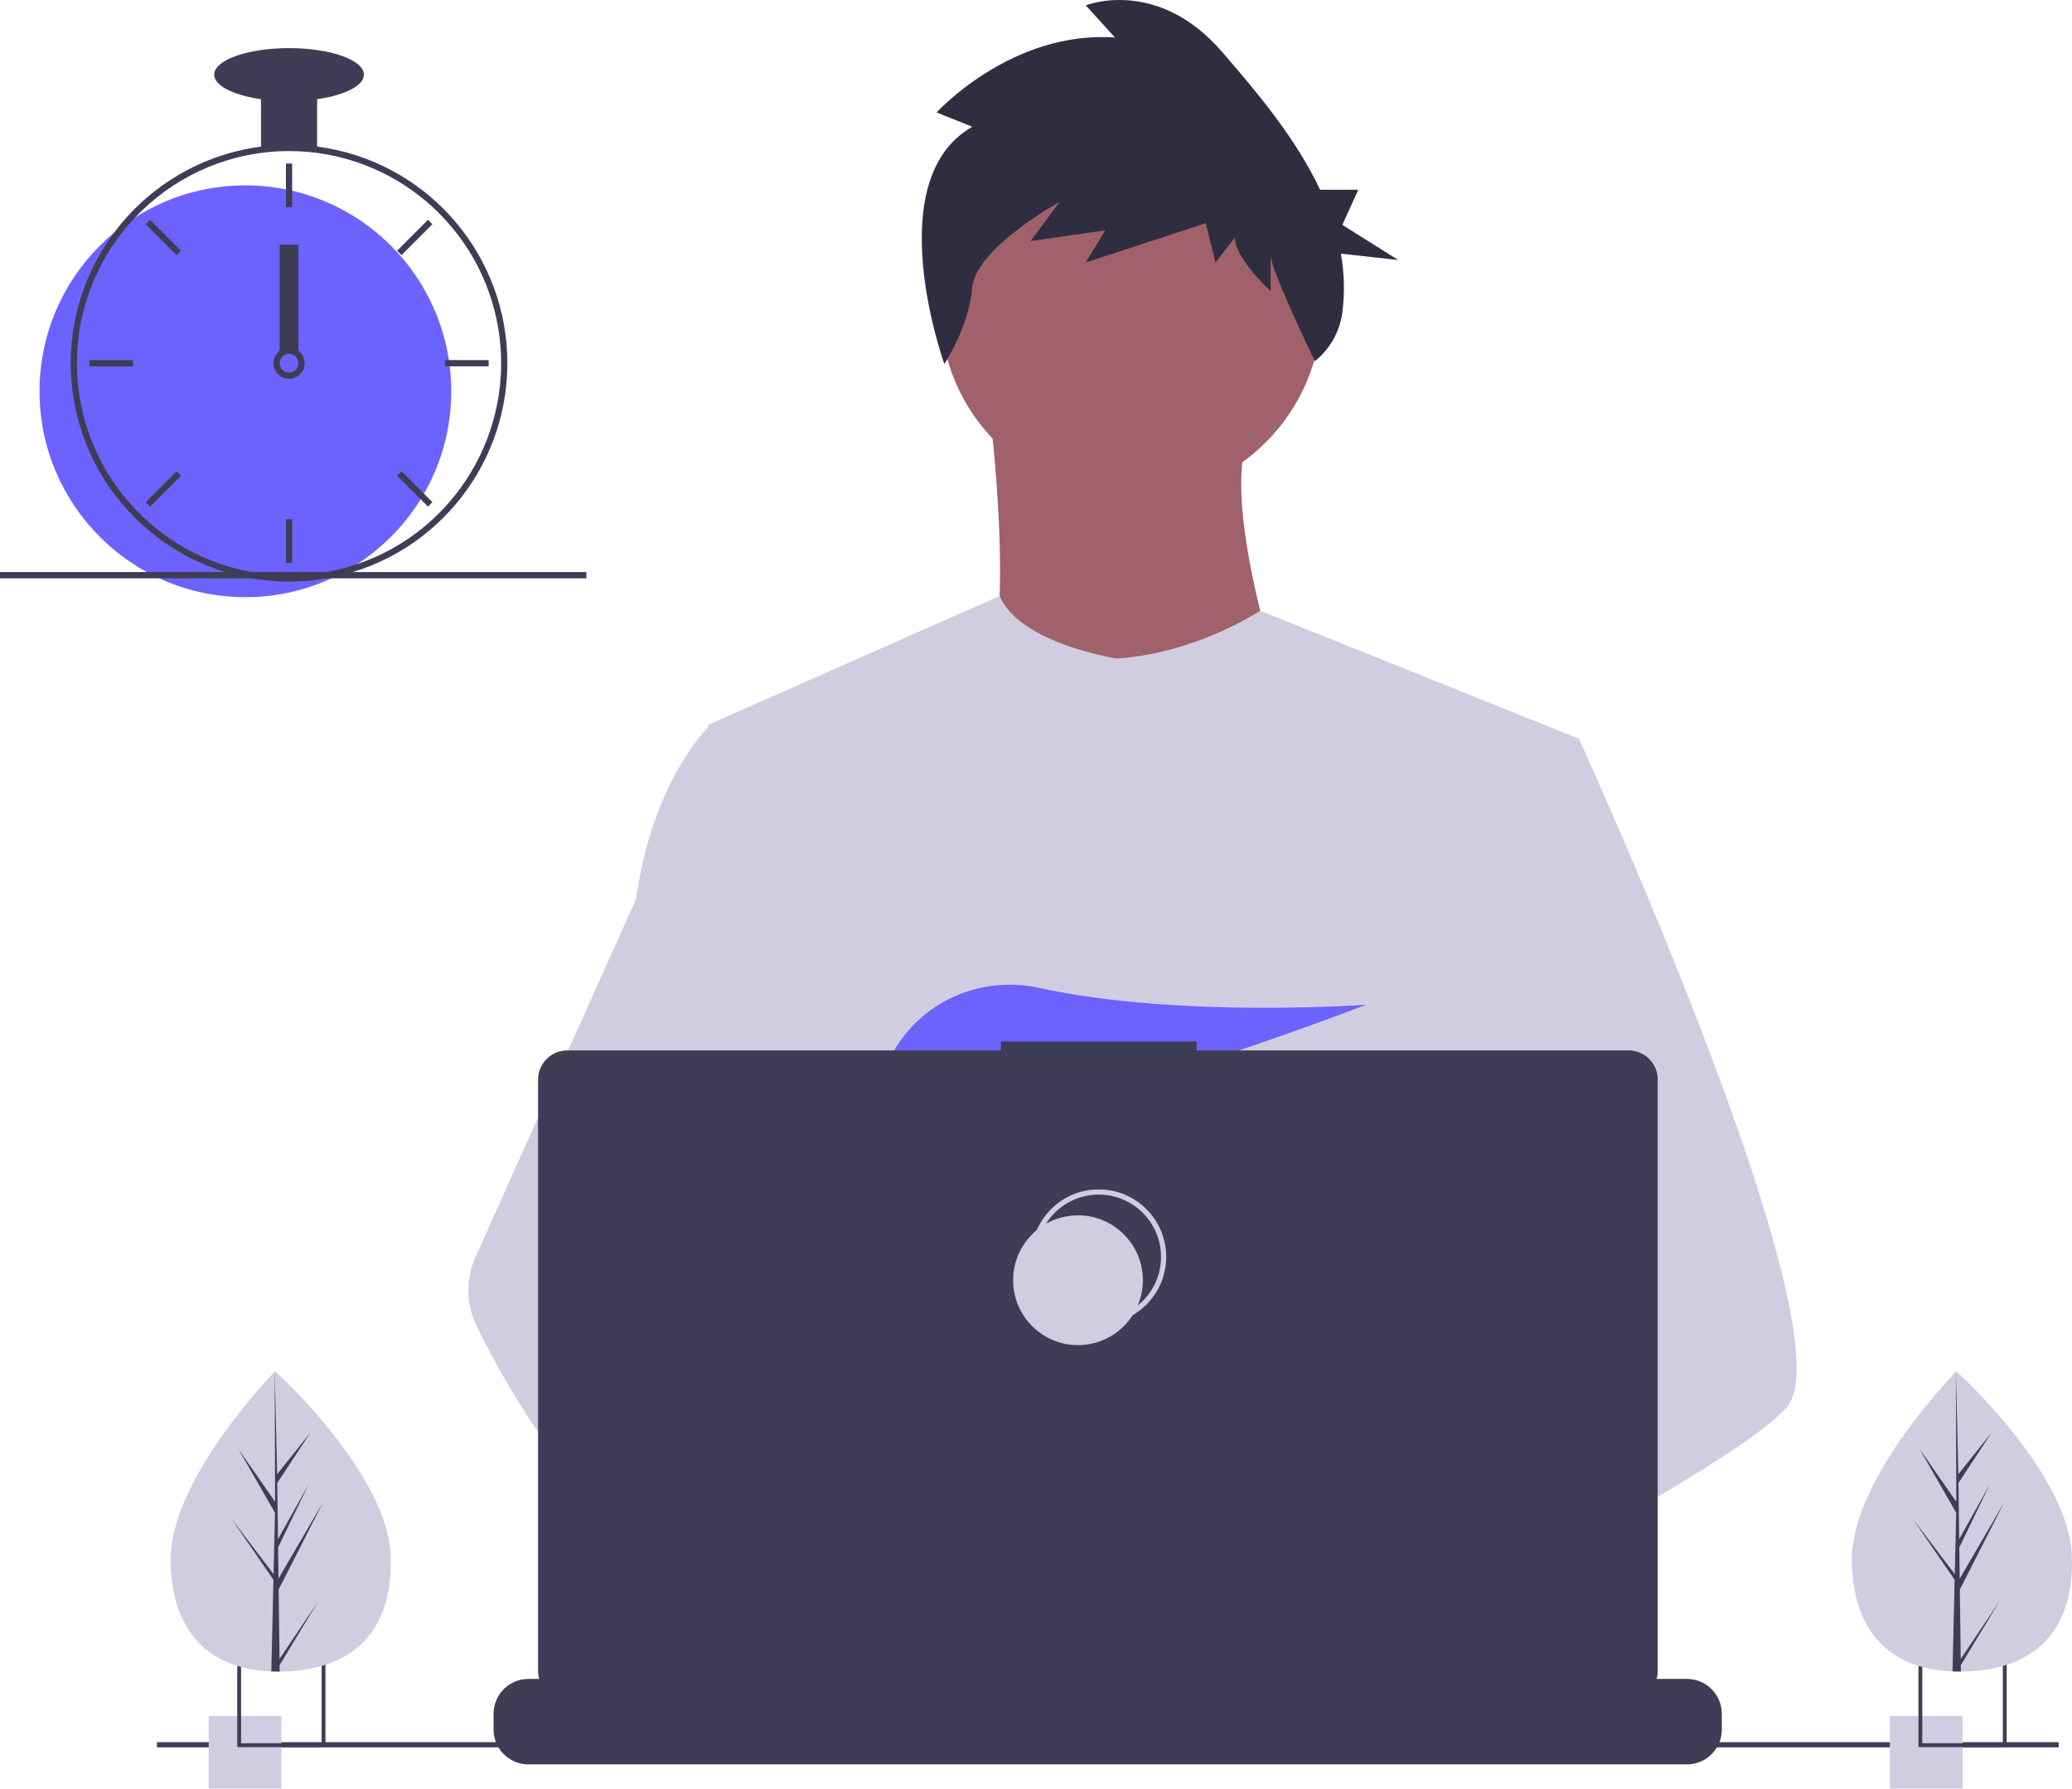
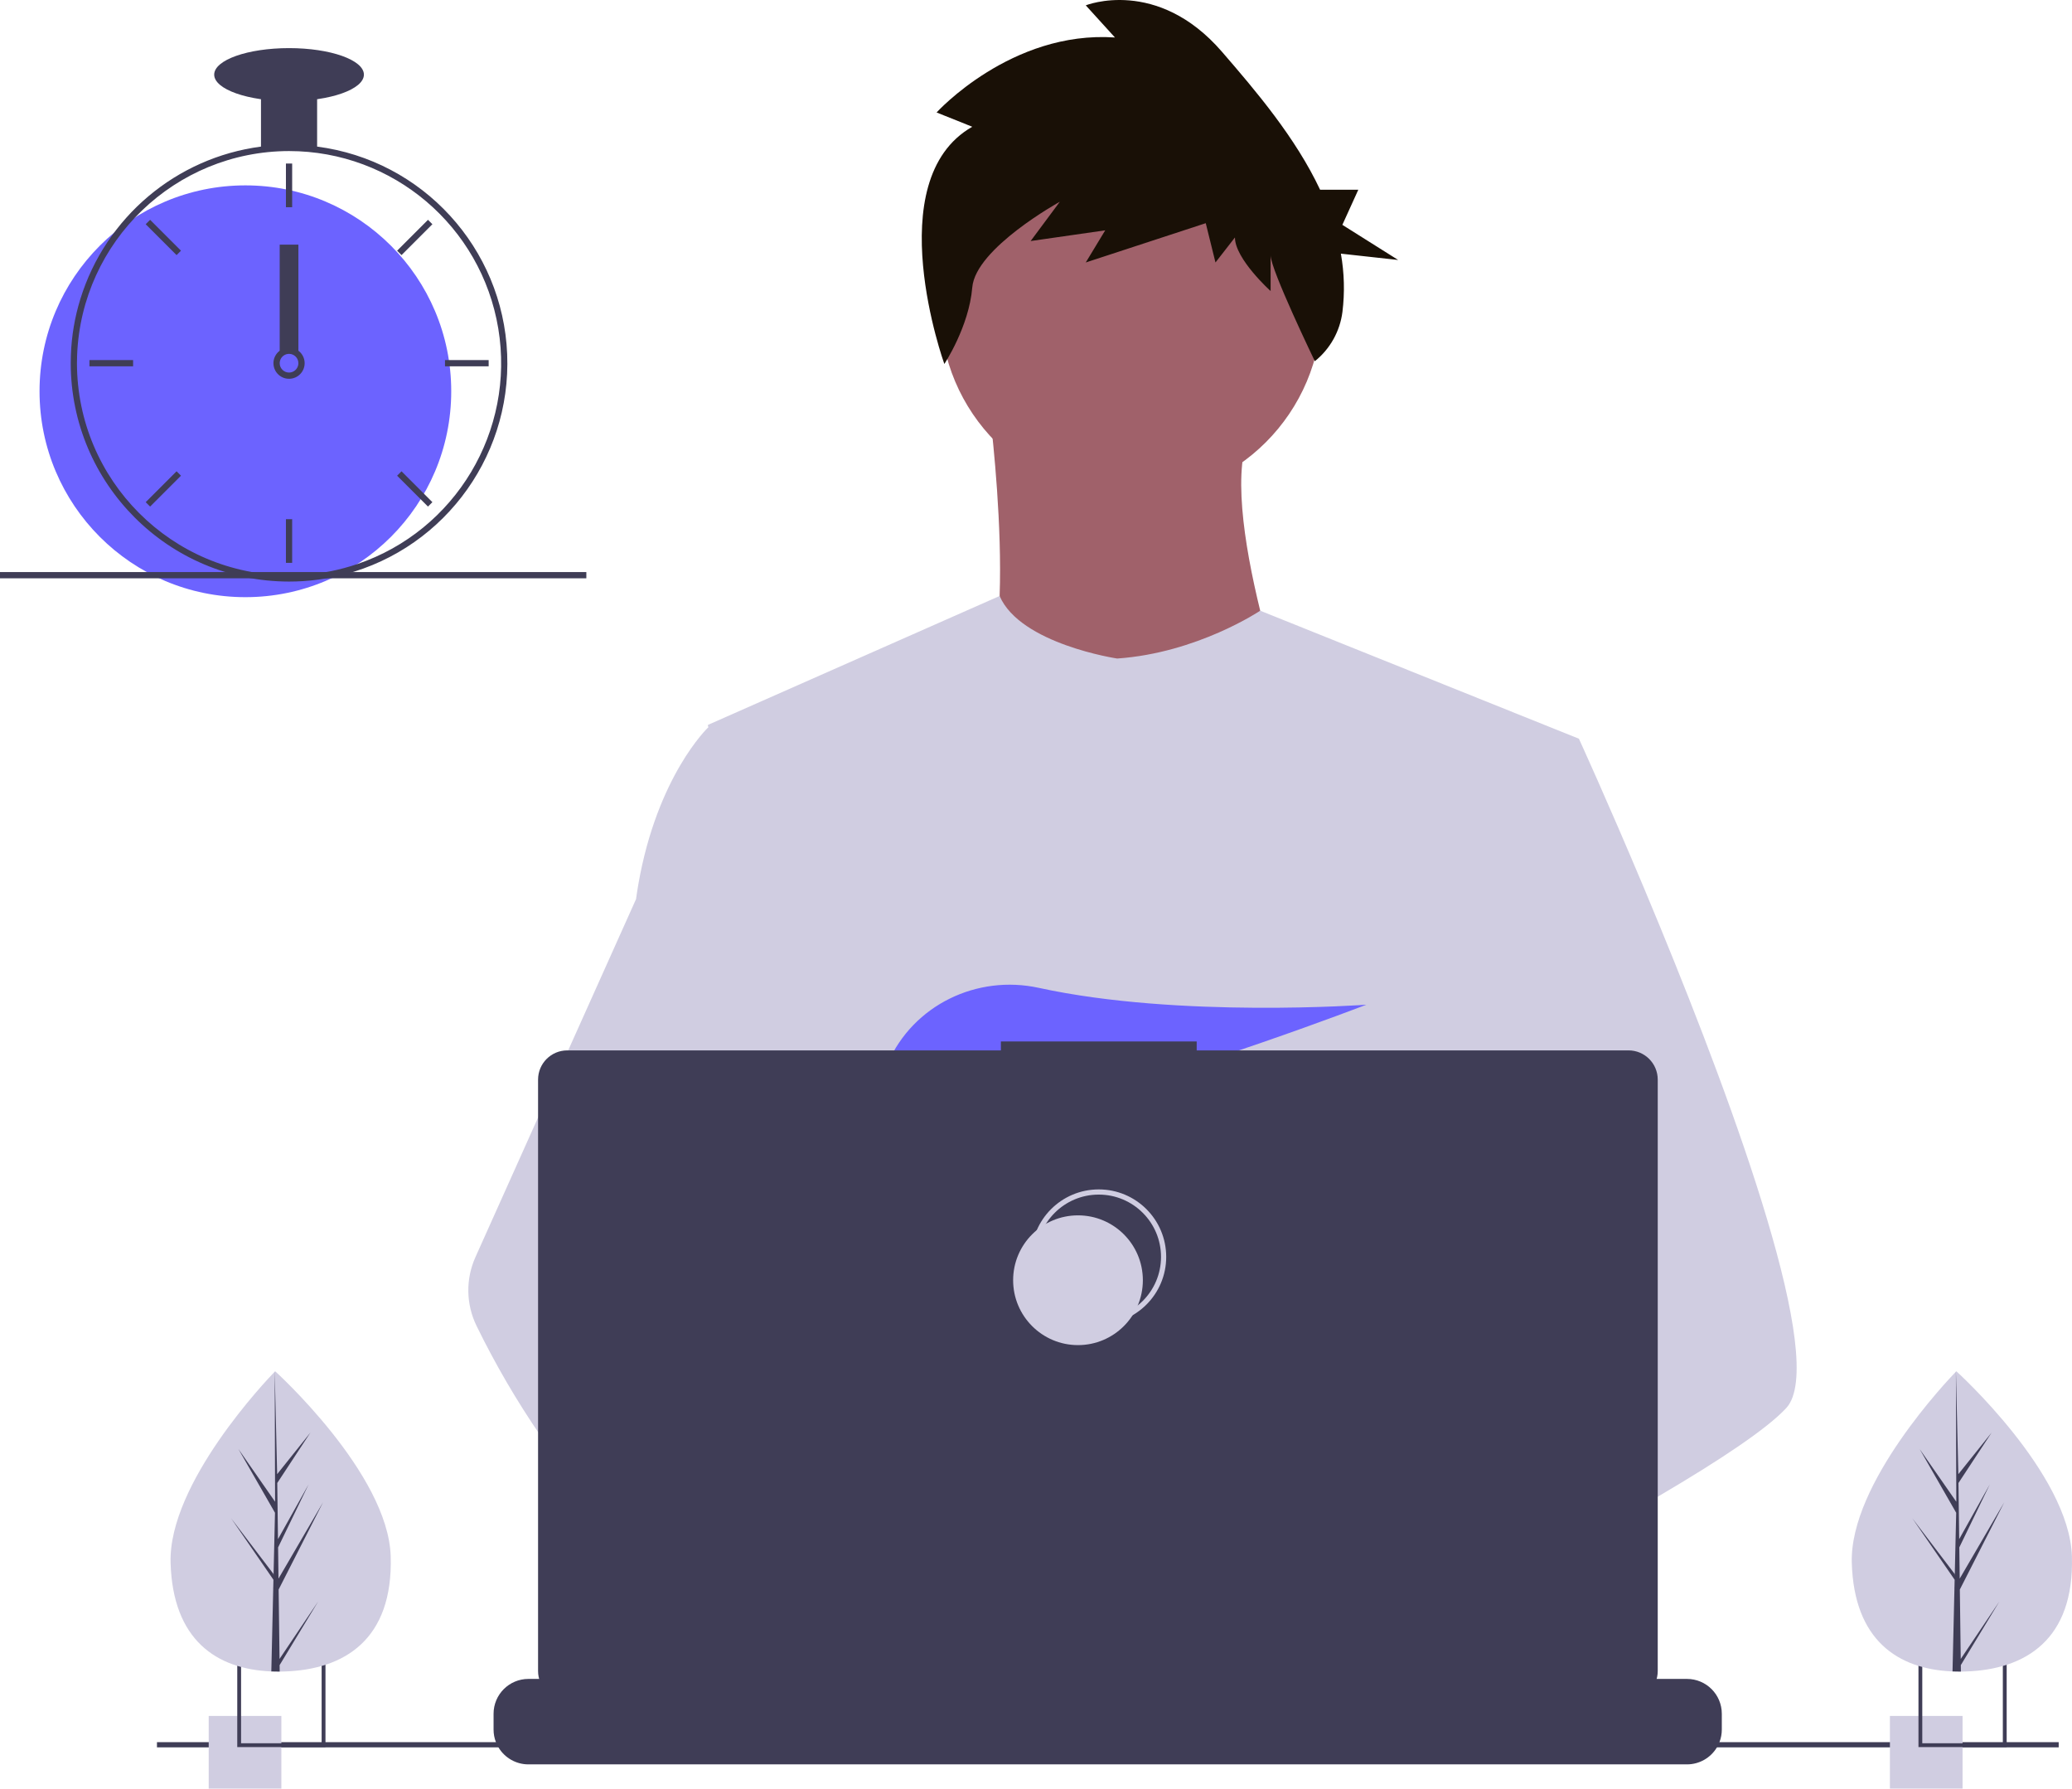
<svg xmlns="http://www.w3.org/2000/svg" id="b4850822-491f-41e2-90b8-9be7376dfe8f" data-name="Layer 1" width="798.627" height="689.223" viewBox="0 0 798.627 689.223" class="injected-svg modal__media modal__mobile__media" data-src="https://42f2671d685f51e10fc6-b9fcecea3e50b3b59bdc28dead054ebc.ssl.cf5.rackcdn.com/illustrations/dev_productivity_umsq.svg" xLink="http://www.w3.org/1999/xlink">
  <circle cx="435.922" cy="118.405" r="73.536" fill="#a0616a" />
  <path d="M581.722,260.562s13.855,104.443-7.46,116.166,126.823,12.789,126.823,12.789S668.047,298.928,682.968,271.219Z" transform="translate(-200.6864 -105.3887)" fill="#a0616a" />
  <path d="M809.257,390.045l-12.32,56.1-26.05,118.69-.78,6.5-8.99,75.25-5.98,49.99-4.01,33.58c-24.38,12.53-42.05,21.18-42.05,21.18s-1.52-7.62-3.97-17.37c-17.11,5.13-48.77,13.64-75.6,15.34,9.77,10.89,14.26,21.12,8.17,28.67-18.38,22.76-94.26-24.92-120.8-42.7a71.841,71.841,0,0,0-.7,12.86l-20.31-15.62,2.01-35.94,3.39-60.81,4.26-76.26a80.064,80.064,0,0,1-3.37-10.03c-6.22-22.12-13.77-66.29-19.56-103.33-4.66-29.81-8.16-55-8.9-60.36-.1-.7-.15-1.06-.15-1.06l112.43-49.68c7.99,18.53,45.3,24.1,45.3,24.1,30.91-2.13,55.14-18.43,55.14-18.43Z" transform="translate(-200.6864 -105.3887)" fill="#d0cde1" />
  <path d="M717.607,730.025s-4.76,1.63-12.5,3.94c-17.11,5.13-48.77,13.64-75.6,15.34-23.1,1.48-42.62-2.08-46.19-17.15-1.53-6.48.64-11.81,5.37-16.19,14.12-13.09,51-17.78,80.25-19.39,8.26-.45,15.9-.66,22.26-.74,10.8-.14,17.88.08,17.88.08l.17.66Z" transform="translate(-200.6864 -105.3887)" fill="#a0616a" />
-   <path d="M575.433,154.235,561.683,148.731s28.749-31.651,68.747-28.898l-11.25-12.385s27.499-11.009,52.498,17.89c13.141,15.191,28.346,33.048,37.825,53.163h14.725l-6.146,13.532,21.509,13.532-22.077-2.431a75.617,75.617,0,0,1,.599,22.445A29.041,29.041,0,0,1,707.48,244.576h0s-17.052-35.296-17.052-40.8V217.537s-13.749-12.385-13.749-20.642L669.179,206.528l-3.75-15.137-46.248,15.137,7.5-12.385-28.749,4.128,11.25-15.137s-32.499,17.89-33.749,33.027c-1.25,15.137-10.762,29.481-10.762,29.481S539.184,174.877,575.433,154.235Z" transform="translate(-200.6864 -105.3887)" fill="#2f2e41" />
+   <path d="M575.433,154.235,561.683,148.731s28.749-31.651,68.747-28.898l-11.25-12.385s27.499-11.009,52.498,17.89c13.141,15.191,28.346,33.048,37.825,53.163h14.725l-6.146,13.532,21.509,13.532-22.077-2.431a75.617,75.617,0,0,1,.599,22.445A29.041,29.041,0,0,1,707.48,244.576h0s-17.052-35.296-17.052-40.8V217.537s-13.749-12.385-13.749-20.642L669.179,206.528l-3.75-15.137-46.248,15.137,7.5-12.385-28.749,4.128,11.25-15.137s-32.499,17.89-33.749,33.027c-1.25,15.137-10.762,29.481-10.762,29.481S539.184,174.877,575.433,154.235Z" transform="translate(-200.6864 -105.3887)" fill="#191006" />
  <path d="M889.187,647.955c-7.49,8.12-26.05,20.35-48.55,33.59-8.37,4.92-17.28,9.99-26.37,15.03-21.69,12.03-44.4,23.95-63.14,33.58-24.38,12.53-42.05,21.18-42.05,21.18s-1.52-7.62-3.97-17.37c-3.28-13.05-8.22-29.92-13.37-37.39-.18-.26-.36-.5-.54-.74-1.5-1.97-3.01-3.12-4.5-3.12l74.42-46.13,32.16-19.94-23.17-55.31-29.06-69.38,17.54-55.81,17.63-56.1h33.04s10.94,23.88,24.93,57.18c2.09,4.98,4.25,10.17,6.45,15.53C869.417,532.755,905.297,630.505,889.187,647.955Z" transform="translate(-200.6864 -105.3887)" fill="#d0cde1" />
  <path d="M637.677,777.975c-18.38,22.76-94.26-24.92-120.8-42.7-5.78-3.87-9.22-6.32-9.22-6.32l24.28-32.38,7.69-10.25s6.88,3.65,17.05,9.59c.37.22.74.44,1.12.66,8.77,5.15,19.78,11.88,30.89,19.39,15.33,10.37,30.83,22.2,40.82,33.34C639.277,760.195,643.767,770.425,637.677,777.975Z" transform="translate(-200.6864 -105.3887)" fill="#a0616a" />
  <path d="M556.677,695.915a47.782,47.782,0,0,0-8.1.66c-22.99,3.95-29.77,24.76-31.7,38.7a71.841,71.841,0,0,0-.7,12.86l-20.31-15.62-7.4-5.69c-17.81-6.21-33.68-17.24-47.44-30.25a238.482,238.482,0,0,1-31.95-37.89,334.15,334.15,0,0,1-24.72-42.4,31.184,31.184,0,0,1-.43-26.45l25.15-56.05,36.76-81.92q.405-2.925.89-5.72c7.29-41.8,26.82-60.36,26.82-60.36h14.92l9.98,60.36,12.4,74.99-8.69,28.34-20.08,65.45,19.19,20.84Z" transform="translate(-200.6864 -105.3887)" fill="#d0cde1" />
  <path d="M573.563,521.195l12.755,14.881c4.739-.904,9.687-1.965,14.784-3.158l-3.663-11.723,8.957,10.45c53.997-13.281,120.927-39.101,120.927-39.101s-72.257,5.298-126.208-6.489c-23.871-5.215-48.431,6.618-58.226,29.002-5.694,13.011-4.799,24.283,15.394,24.283a133.375,133.375,0,0,0,20.353-1.914Z" transform="translate(-200.6864 -105.3887)" fill="#6c63ff" />
  <path d="M864.337,765.775v6.07a13.34,13.34,0,0,1-.91,4.87,13.688,13.688,0,0,1-.97,2,13.437,13.437,0,0,1-11.55,6.56h-446.55a13.437,13.437,0,0,1-11.55-6.56,13.682,13.682,0,0,1-.97-2,13.34,13.34,0,0,1-.91-4.87v-6.07a13.426,13.426,0,0,1,13.43-13.43h25.74v-2.83a.559.559,0,0,1,.56-.56h13.43a.559.559,0,0,1,.56.56v2.83h8.39v-2.83a.559.559,0,0,1,.56-.56h13.43a.559.559,0,0,1,.56.56v2.83h8.4v-2.83a.559.559,0,0,1,.56-.56h13.43a.559.559,0,0,1,.56.56v2.83h8.39v-2.83a.559.559,0,0,1,.56-.56h13.43a.559.559,0,0,1,.56.56v2.83h8.39v-2.83a.559.559,0,0,1,.56-.56h13.43a.559.559,0,0,1,.56.56v2.83h8.4v-2.83a.559.559,0,0,1,.56-.56h13.43a.559.559,0,0,1,.56.56v2.83h8.39v-2.83a.559.559,0,0,1,.56-.56h105.2a.559.559,0,0,1,.56.56v2.83h8.4v-2.83a.559.559,0,0,1,.56-.56h13.43a.566.566,0,0,1,.56.56v2.83h8.39v-2.83a.559.559,0,0,1,.56-.56h13.43a.559.559,0,0,1,.56.56v2.83h8.39v-2.83a.559.559,0,0,1,.56-.56h13.43a.559.559,0,0,1,.56.56v2.83h8.4v-2.83a.559.559,0,0,1,.56-.56h13.43a.557.557,0,0,1,.55.56v2.83h8.4v-2.83a.559.559,0,0,1,.56-.56h13.43a.559.559,0,0,1,.56.56v2.83h8.39v-2.83a.559.559,0,0,1,.56-.56h13.43a.559.559,0,0,1,.56.56v2.83h39.17A13.426,13.426,0,0,1,864.337,765.775Z" transform="translate(-200.6864 -105.3887)" fill="#3f3d56" />
  <rect x="60.5" y="671.326" width="733" height="2" fill="#3f3d56" />
  <path d="M828.381,510.145H661.938v-3.431H586.466v3.431h-167.129a11.259,11.259,0,0,0-11.259,11.259V749.315a11.259,11.259,0,0,0,11.259,11.259H828.381a11.259,11.259,0,0,0,11.259-11.259V521.404A11.259,11.259,0,0,0,828.381,510.145Z" transform="translate(-200.6864 -105.3887)" fill="#3f3d56" />
  <circle cx="423.5" cy="484.326" r="25" fill="none" stroke="#d0cde1" stroke-miterlimit="10" stroke-width="2" />
  <circle cx="415.5" cy="493.326" r="25" fill="#d0cde1" />
  <rect x="80.446" y="661.223" width="28" height="28" fill="#d0cde1" />
  <path d="M292.136,744.612v34h34v-34Zm32.52,32.52h-31.05v-31.04h31.05Z" transform="translate(-200.6864 -105.3887)" fill="#3f3d56" />
  <rect x="728.446" y="661.223" width="28" height="28" fill="#d0cde1" />
  <path d="M940.136,744.612v34h34v-34Zm32.52,32.52h-31.05v-31.04h31.05Z" transform="translate(-200.6864 -105.3887)" fill="#3f3d56" />
  <circle cx="94.58" cy="150.773" r="79.34" fill="#6c63ff" />
  <path d="M322.915,161.879a85.755,85.755,0,0,0-21.638,0A84.368,84.368,0,0,0,231.662,220.591a83.223,83.223,0,0,0-3.655,21.662c-.036,1.022-.06,2.056-.06,3.089a84.233,84.233,0,0,0,84.149,84.149c1.791,0,3.582-.06,5.349-.168a83.231,83.231,0,0,0,12.334-1.707,84.159,84.159,0,0,0-6.864-165.737Zm15.519,160.857h-.012a80.908,80.908,0,0,1-20.977,4.171c-1.767.12-3.558.18-5.349.18a81.845,81.845,0,0,1-81.745-81.745c0-1.034.024-2.068.06-3.089a81.856,81.856,0,0,1,81.685-78.655,81.749,81.749,0,0,1,26.339,159.138Z" transform="translate(-200.6864 -105.3887)" fill="#3f3d56" />
  <rect x="110.208" y="63.018" width="2.404" height="16.83" fill="#3f3d56" />
  <rect x="262.442" y="188.476" width="2.404" height="16.83" transform="translate(-262.6894 138.704) rotate(-45)" fill="#3f3d56" />
  <rect x="242.373" y="236.928" width="2.404" height="16.83" transform="translate(-202.4538 383.5287) rotate(-90)" fill="#3f3d56" />
  <rect x="262.442" y="285.379" width="2.404" height="16.83" transform="translate(41.63884 582.5743) rotate(-135)" fill="#3f3d56" />
  <rect x="359.346" y="188.476" width="2.404" height="16.83" transform="translate(275.5851 485.6705) rotate(-135)" fill="#3f3d56" />
  <rect x="379.415" y="236.928" width="2.404" height="16.83" transform="translate(-65.41128 520.5713) rotate(-90)" fill="#3f3d56" />
  <rect x="359.346" y="285.379" width="2.404" height="16.83" transform="translate(-302.8282 235.6077) rotate(-45)" fill="#3f3d56" />
  <rect x="110.208" y="200.06" width="2.404" height="16.83" fill="#3f3d56" />
  <path d="M315.703,240.534a6.011,6.011,0,0,0-7.213,0,6.187,6.187,0,0,0-1.719,2.02,6.011,6.011,0,1,0,8.932-2.02Zm-3.606,8.415a3.617,3.617,0,0,1-3.606-3.606,3.671,3.671,0,0,1,.637-2.044,3.603,3.603,0,1,1,2.969,5.65Z" transform="translate(-200.6864 -105.3887)" fill="#3f3d56" />
  <rect x="100.591" y="35.369" width="21.638" height="21.638" fill="#3f3d56" />
  <ellipse cx="111.41" cy="28.757" rx="28.851" ry="10.218" fill="#3f3d56" />
  <rect x="107.803" y="94.273" width="7.213" height="40.872" fill="#3f3d56" />
  <rect y="220.44" width="226" height="2.404" fill="#3f3d56" />
  <path d="M351.28,705.143c.933,31.95-17.735,43.659-41.163,44.343q-.816.024-1.625.029-1.63.012-3.228-.054c-21.188-.88-37.96-12.127-38.828-41.84-.898-30.75,37.269-70.703,40.133-73.658l.005-.003c.109-.113.164-.169.164-.169S350.347,673.195,351.28,705.143Z" transform="translate(-200.6864 -105.3887)" fill="#d0cde1" />
  <path d="M308.43,744.644l14.882-22.131-14.852,24.512.031,2.49q-1.63.012-3.228-.054L306.002,717.449l-.02-.247.027-.048.071-3.025-16.298-23.663,16.279,21.399.058.639.558-24.186-14.077-24.533,14.117,20.284-.147-50.108 0-.167.005.164.934,39.491,12.829-16.041-12.787,19.444.28,21.634,11.806-21.114-11.762,24.295.156,12.03,17.169-29.411-17.117,33.608Z" transform="translate(-200.6864 -105.3887)" fill="#3f3d56" />
  <path d="M999.28,705.143c.933,31.95-17.735,43.659-41.163,44.343q-.816.024-1.625.029-1.63.012-3.228-.054c-21.188-.88-37.96-12.127-38.828-41.84-.898-30.75,37.269-70.703,40.133-73.658l.005-.003c.109-.113.164-.169.164-.169S998.347,673.195,999.28,705.143Z" transform="translate(-200.6864 -105.3887)" fill="#d0cde1" />
  <path d="M956.43,744.644l14.882-22.131-14.852,24.512.031,2.49q-1.63.012-3.228-.054L954.002,717.449l-.02-.247.027-.048.071-3.025-16.298-23.663,16.279,21.399.058.639.558-24.186-14.077-24.533,14.117,20.284-.147-50.108 0-.167.005.164.934,39.491,12.829-16.041-12.787,19.444.28,21.634,11.806-21.114-11.762,24.295.156,12.03,17.169-29.411-17.117,33.608Z" transform="translate(-200.6864 -105.3887)" fill="#3f3d56" />
</svg>
